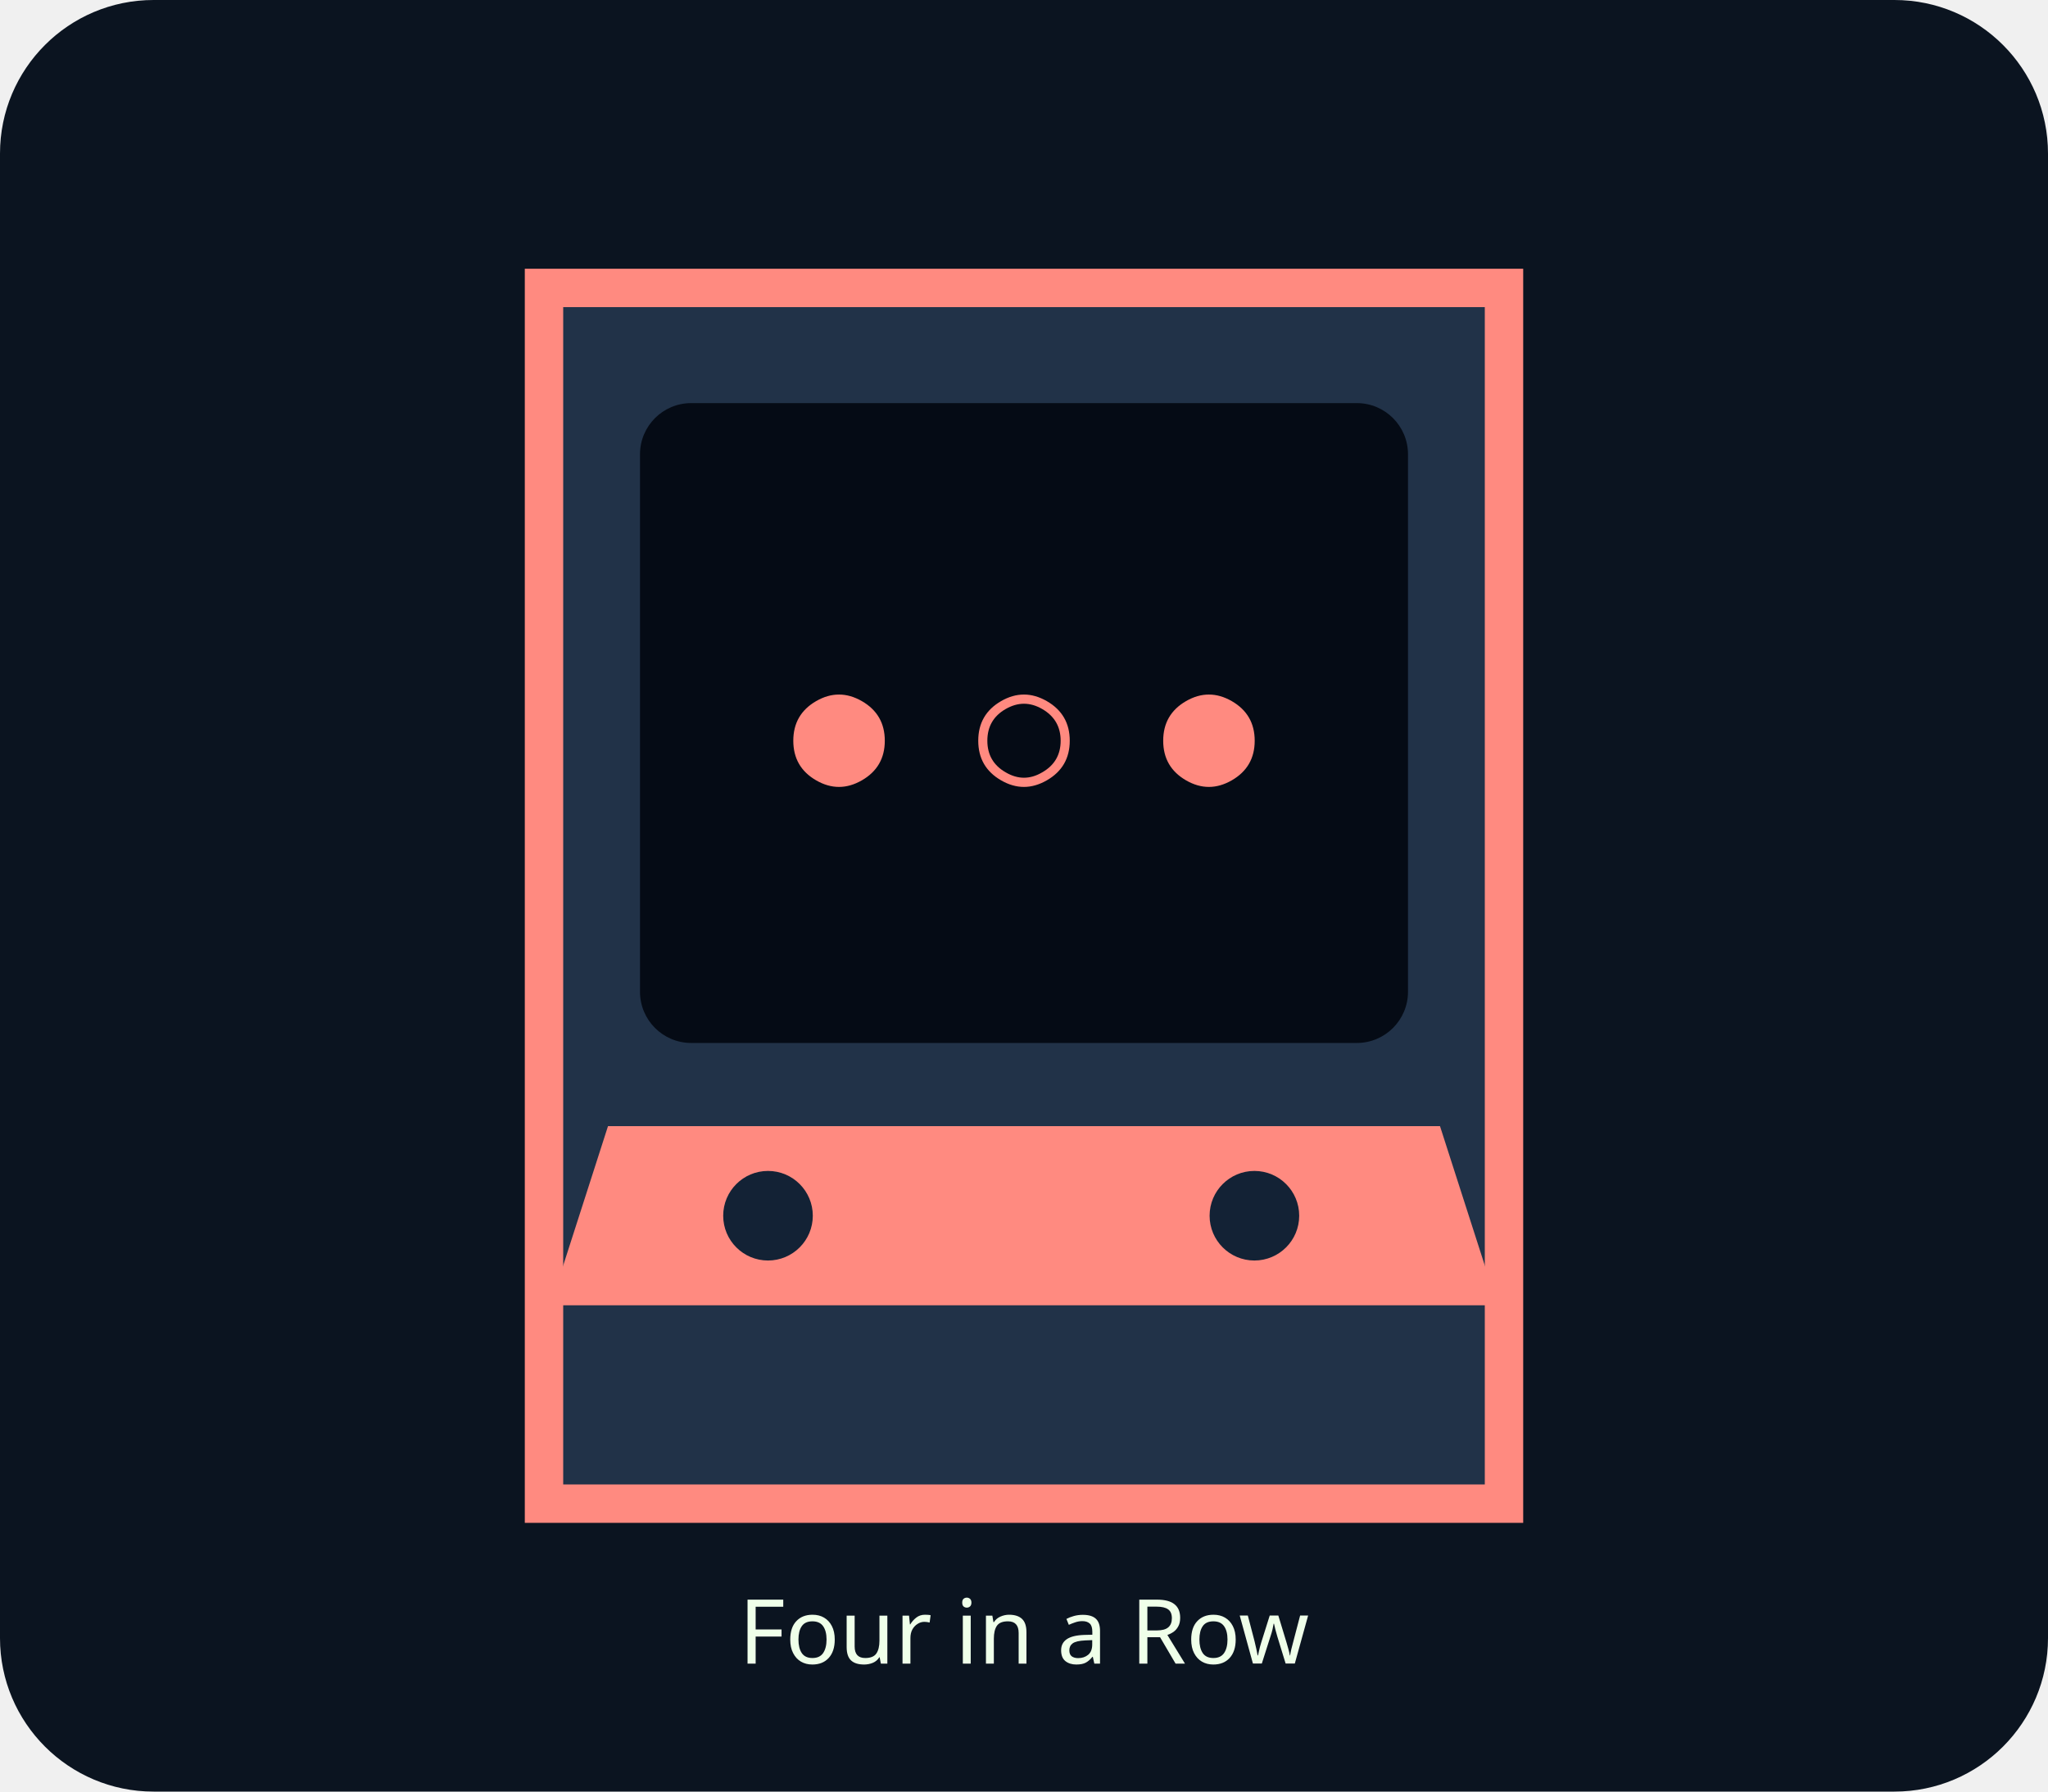
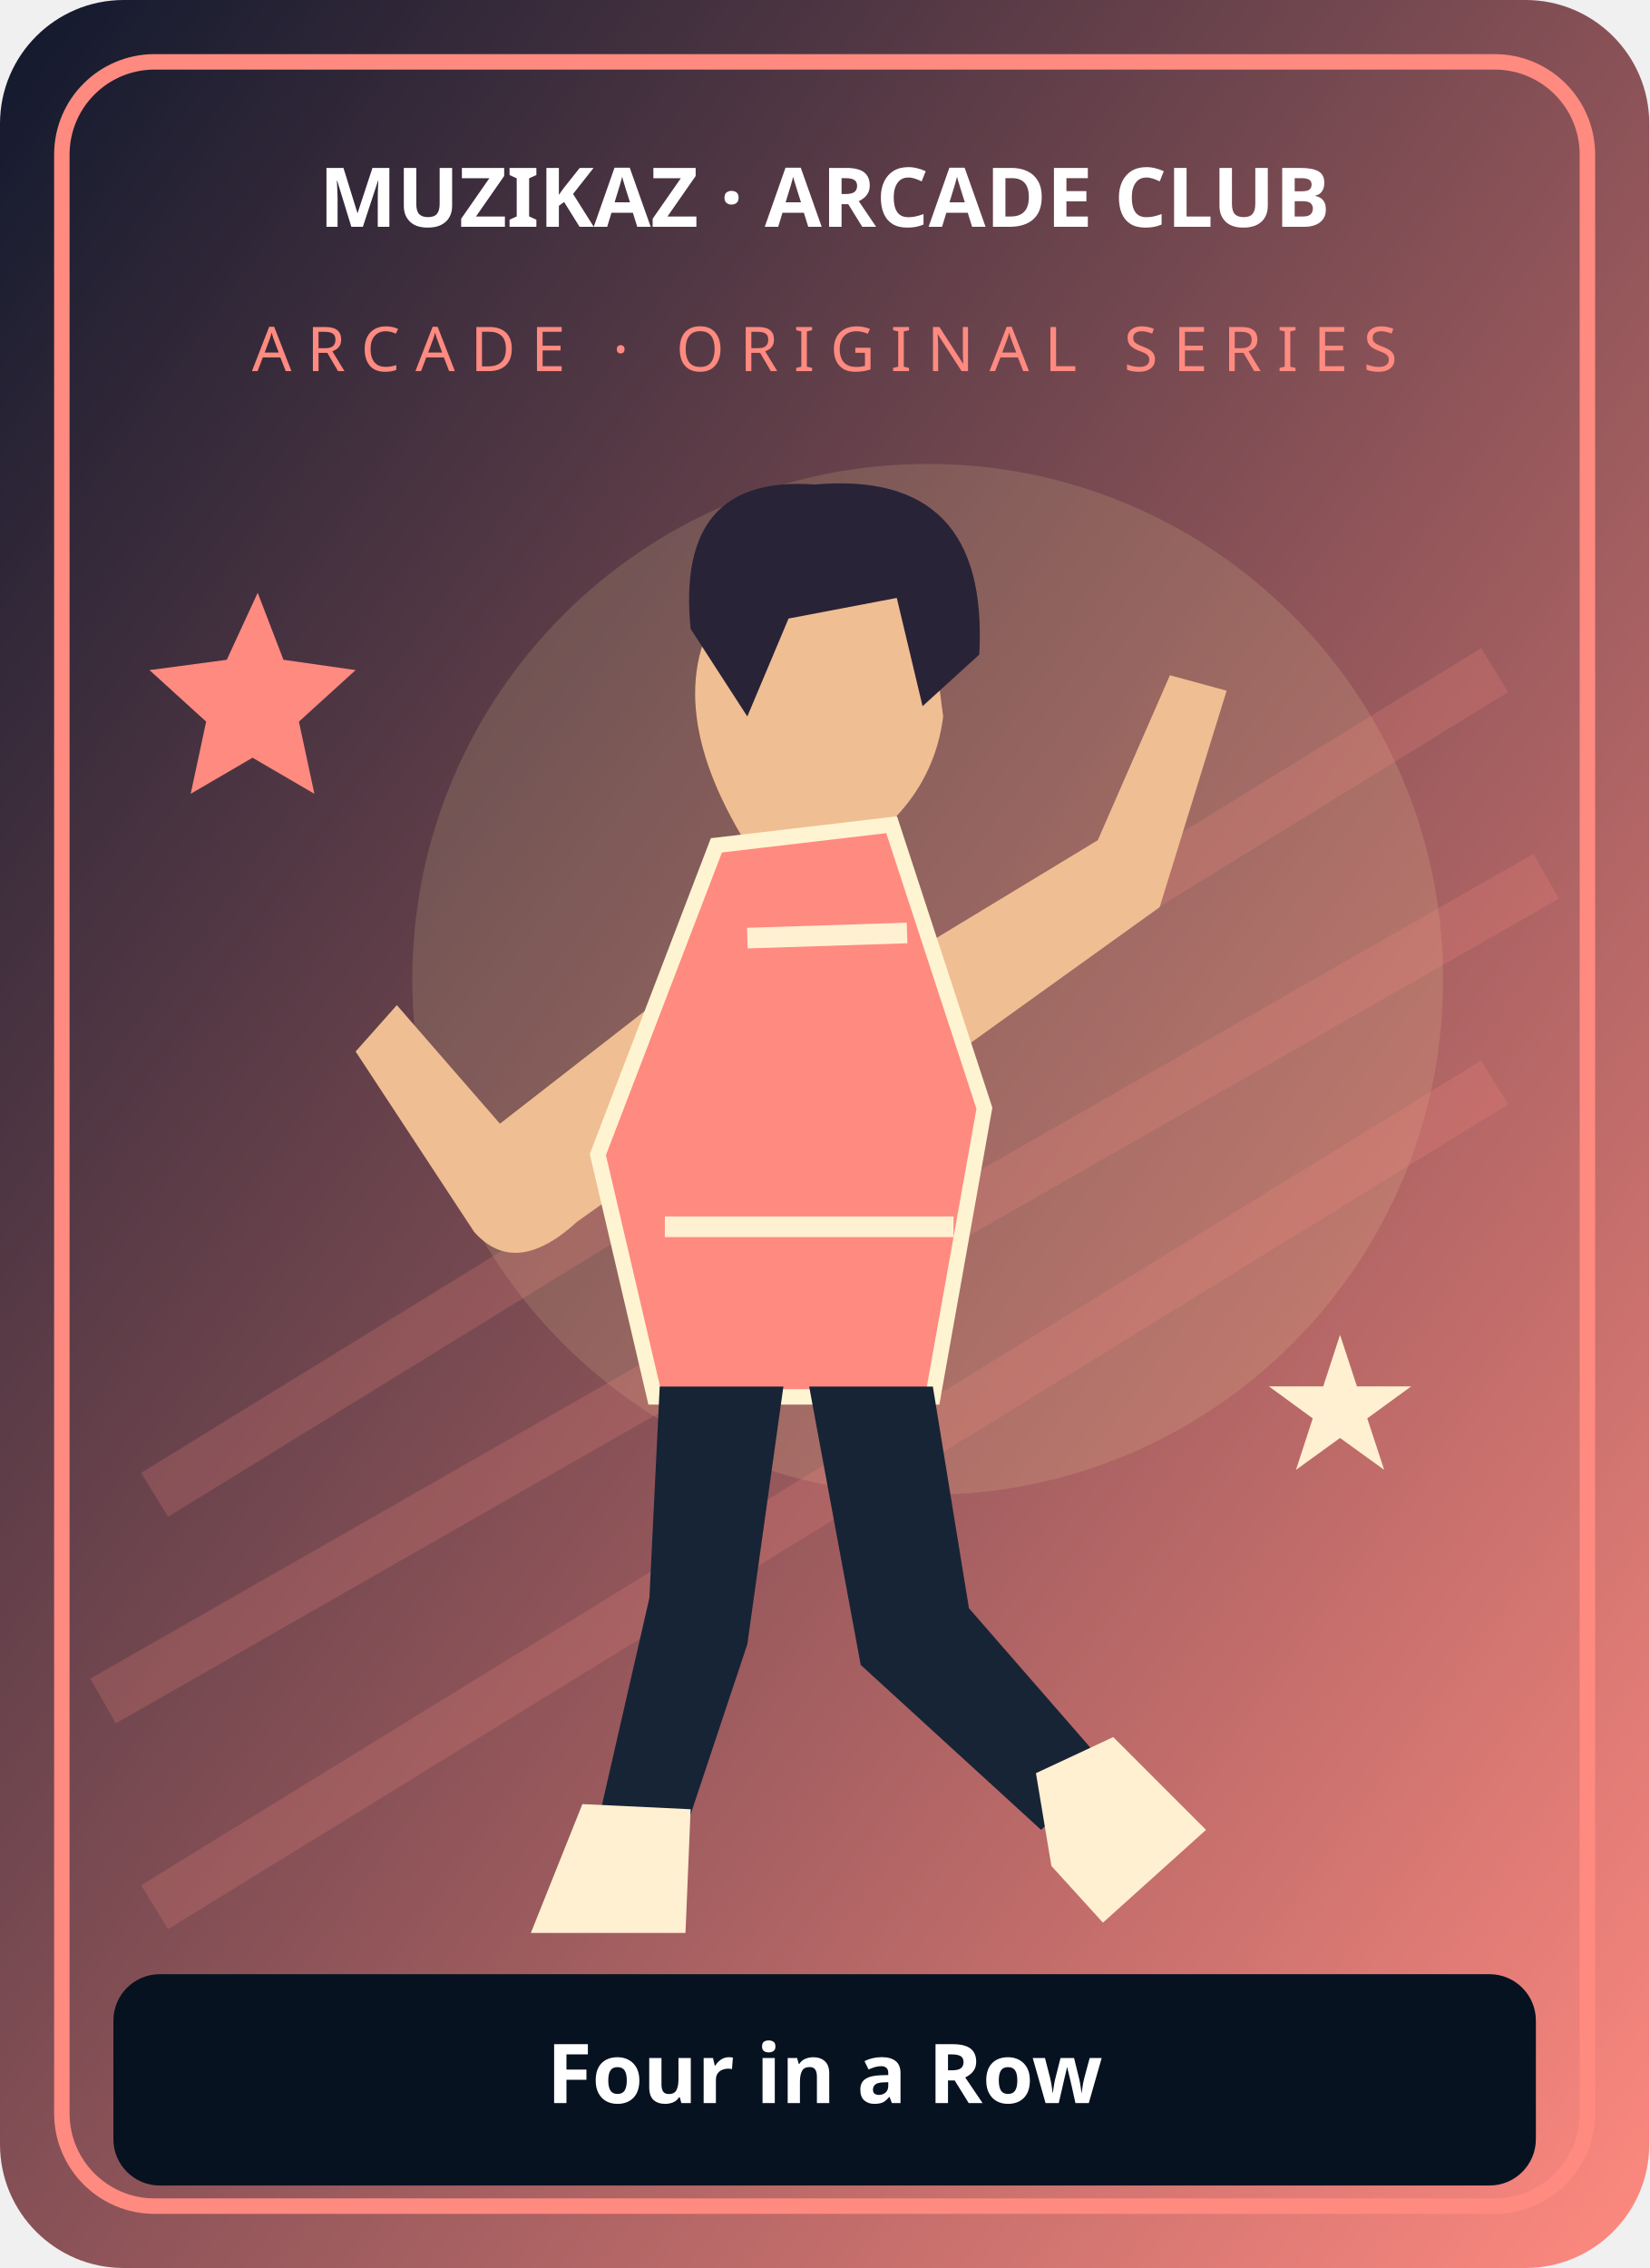
- <svg xmlns="http://www.w3.org/2000/svg" viewBox="0 0 320 280" role="img">
-   <rect width="320" height="280" rx="24" fill="#0b1420" />
-   <path d="M85 235V45h150v190z" fill="#213248" stroke="#ff8a80" stroke-width="6" />
-   <rect x="100" y="63" width="120" height="100" rx="8" fill="#050b15" />
-   <text x="160" y="122" fill="#ff8a80" text-anchor="middle" font-family="monospace" font-size="24">● ○ ●</text>
-   <path d="m95 176 130 0 9 28H86z" fill="#ff8a80" />
-   <circle cx="120" cy="190" r="7" fill="#132235" />
-   <circle cx="196" cy="190" r="7" fill="#132235" />
-   <text x="160" y="260" fill="#efffe9" text-anchor="middle" font-family="sans-serif" font-size="14">Four in a Row</text>
+ <svg xmlns="http://www.w3.org/2000/svg" viewBox="0 0 320 440" role="img" aria-label="Four in a Row retro pin-up poster">
+   <defs>
+     <linearGradient id="bg" x2="1" y2="1">
+       <stop stop-color="#10182d" />
+       <stop offset="1" stop-color="#ff8a80" />
+     </linearGradient>
+   </defs>
+   <rect width="320" height="440" rx="24" fill="url(#bg)" />
+   <rect x="12" y="12" width="296" height="416" rx="18" fill="none" stroke="#ff8a80" stroke-width="3" />
+   <circle cx="180" cy="190" r="100" fill="#f5d699" opacity=".16" />
+   <path d="M30 290L290 130M20 330L300 170M30 370L290 210" stroke="#ff8a80" opacity=".2" stroke-width="10" />
+   <text x="160" y="44" text-anchor="middle" fill="#fff" font-family="sans-serif" font-size="16" font-weight="900">MUZIKAZ · ARCADE CLUB</text>
+   <text x="160" y="72" text-anchor="middle" fill="#ff8a80" font-family="sans-serif" font-size="12" letter-spacing="3">ARCADE · ORIGINAL SERIES</text>
+   <g fill="#f0be93">
+     <path d="M145 164Q127 135 141 116Q161 92 180 116L183 139Q181 155 166 165Z" />
+     <path d="M133 190L97 218L77 195L69 204L92 239Q100 248 112 237L143 215Z" />
+     <path d="M180 183L213 163L227 131L238 134L225 176L186 204Z" />
+   </g>
+   <path d="M134 122Q131 92 158 94Q192 91 190 127L179 137L174 116L153 120L145 139Z" fill="#292337" />
+   <path d="M139 164L173 160L191 215L181 271L127 271L116 224Z" fill="#ff8a80" stroke="#fff4d1" stroke-width="3" />
+   <path d="M128 269L152 269L145 319L132 358L115 358L126 310Z M157 269L181 269L188 312L215 343L202 355L167 323Z" fill="#172436" />
+   <path d="M113 350L134 351L133 375L103 375Z M201 344L216 337L234 355L214 373L204 362Z" fill="#fff0d2" />
+   <path d="M145 182L176 181M129 238L185 238" stroke="#fff0d2" stroke-width="4" />
+   <path d="M50 115L55 128L69 130L58 140L61 154L49 147L37 154L40 140L29 130L44 128Z" fill="#ff8a80" />
+   <text x="260" y="285" text-anchor="middle" fill="#fff0d2" font-family="sans-serif" font-size="36">★</text>
+   <rect x="22" y="383" width="276" height="41" rx="9" fill="#071221" />
+   <text x="160" y="408" text-anchor="middle" fill="#fff" font-family="sans-serif" font-size="16" font-weight="800" textLength="250" lengthAdjust="spacingAndGlyphs">Four in a Row</text>
</svg>
